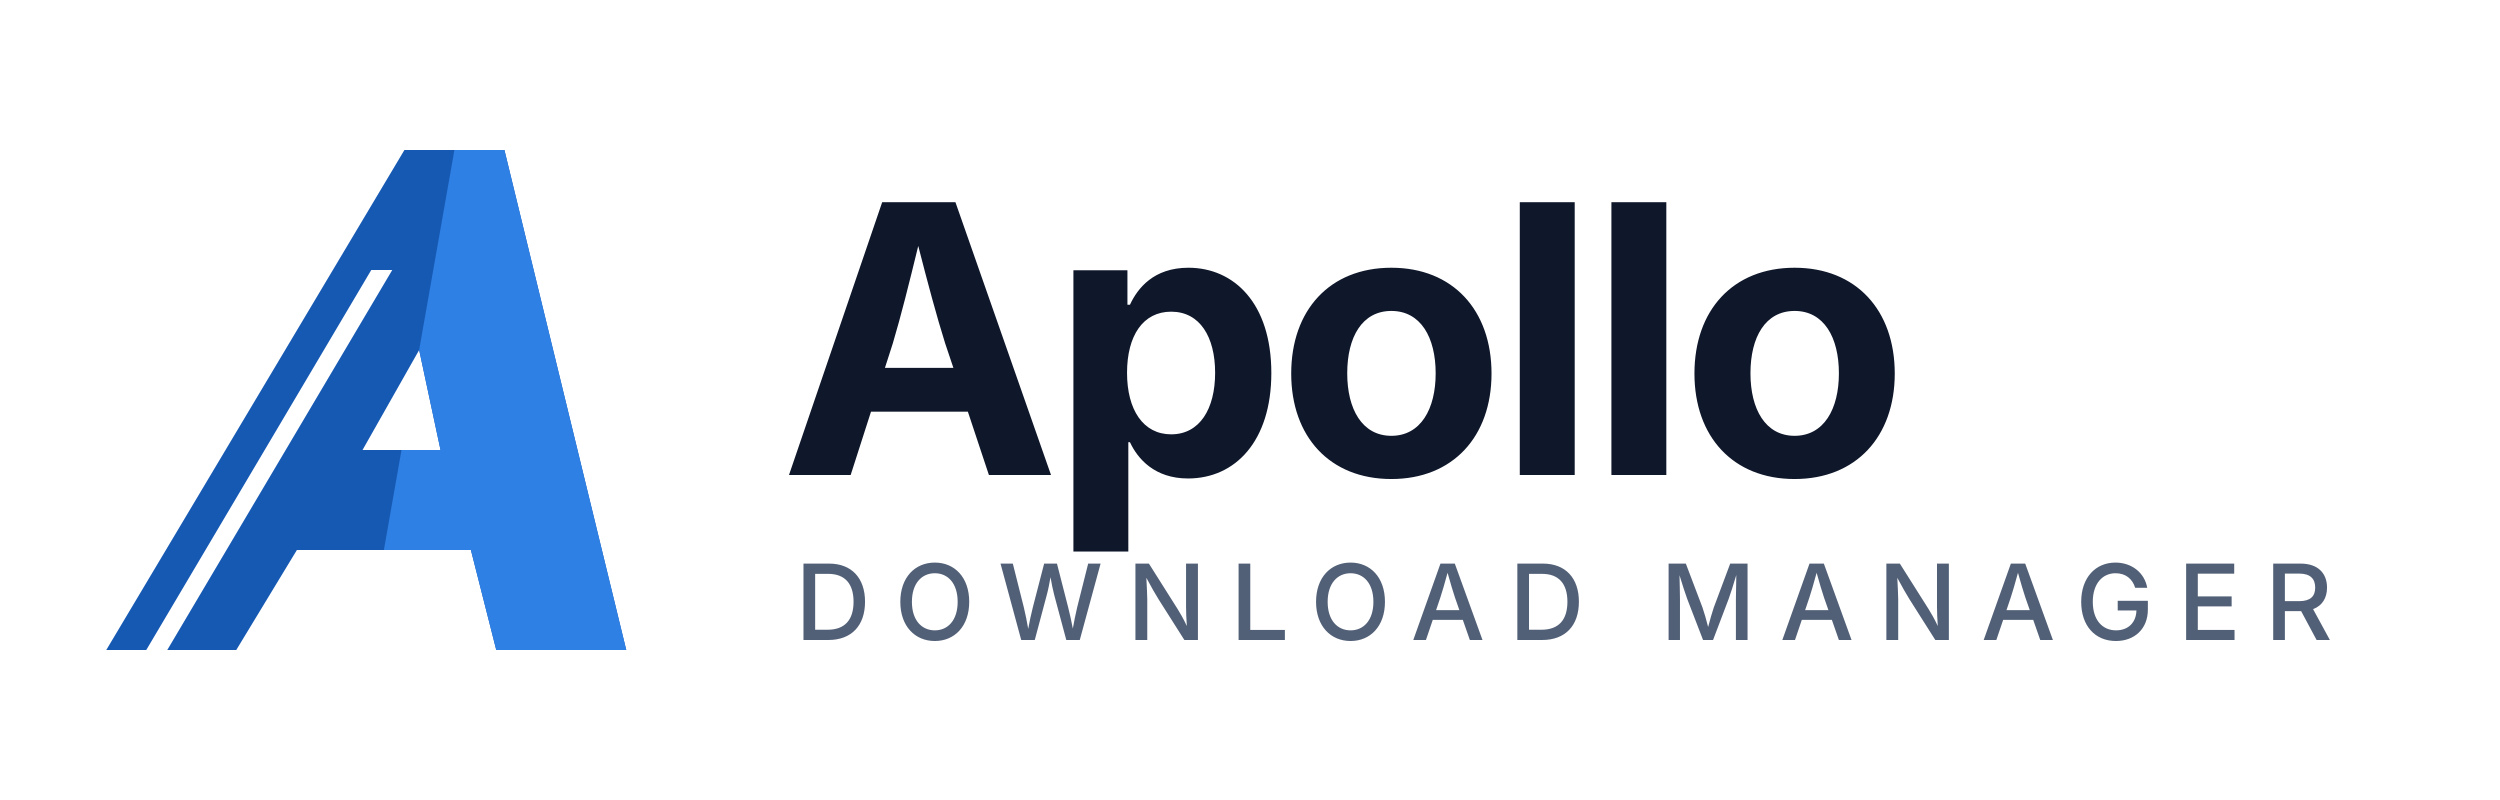
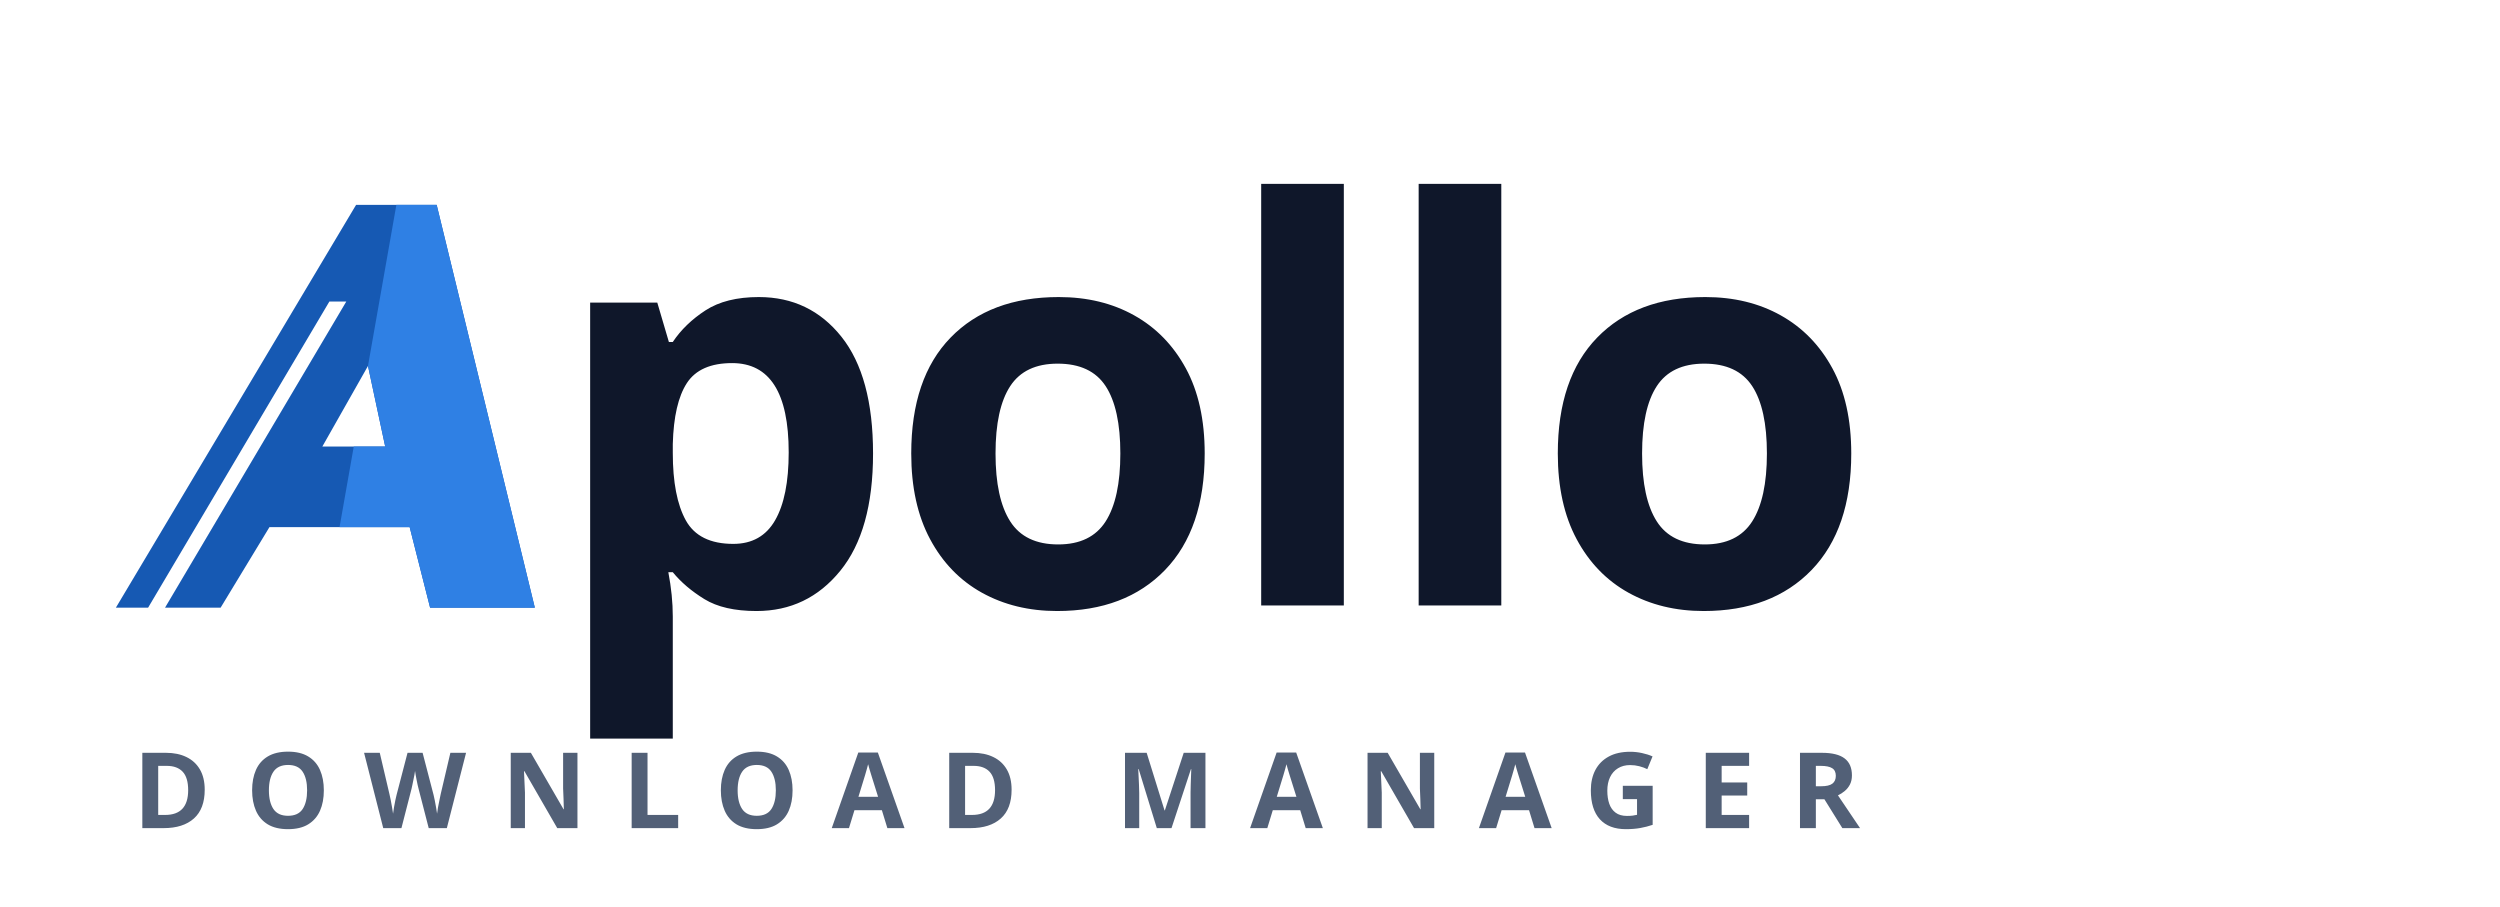
- <svg xmlns="http://www.w3.org/2000/svg" viewBox="0 0 1000 320" width="1000" height="320">
+ <svg xmlns="http://www.w3.org/2000/svg" viewBox="0 0 640 232" width="640" height="232">
  <defs>
    <clipPath id="front">
      <rect x="64" y="0" width="80" height="128" />
    </clipPath>
  </defs>
-   <svg x="16" y="32" width="256" height="256" viewBox="0 0 128 128">
+   <svg x="16" y="38" width="132" height="132" viewBox="0 0 128 128">
    <g transform="translate(2 2) skewX(-10) translate(19 0)">
      <path fill="#1659B3" fill-rule="evenodd" d="M12 112 L54 12 H74 L116 112 H90 L81.4 92 H46.6 L38 112 Z M64 52 L71.8 72 H56.2 Z M20 112 L51.6 36 L55.8 36 L24.2 112 Z" />
      <path fill="#2F80E4" fill-rule="evenodd" clip-path="url(#front)" d="M12 112 L54 12 H74 L116 112 H90 L81.4 92 H46.6 L38 112 Z M64 52 L71.8 72 H56.2 Z" />
    </g>
  </svg>
-   <text x="312" y="190" fill="#0F172A" font-family="Inter Variable, Inter, 'Segoe UI', system-ui, sans-serif" font-size="150" font-weight="700" letter-spacing="-4">Apollo</text>
-   <text x="318" y="256" fill="#526077" font-family="Inter Variable, Inter, 'Segoe UI', system-ui, sans-serif" font-size="42" font-weight="550" letter-spacing="9.5">DOWNLOAD MANAGER</text>
+   <text x="140" y="155" fill="#0F172A" font-family="Outfit, sans-serif" font-size="142" font-weight="700" letter-spacing="-3">pollo</text>
+   <text x="34" y="212" fill="#526077" font-family="Outfit, sans-serif" font-size="27" font-weight="600" letter-spacing="9">DOWNLOAD MANAGER</text>
</svg>
